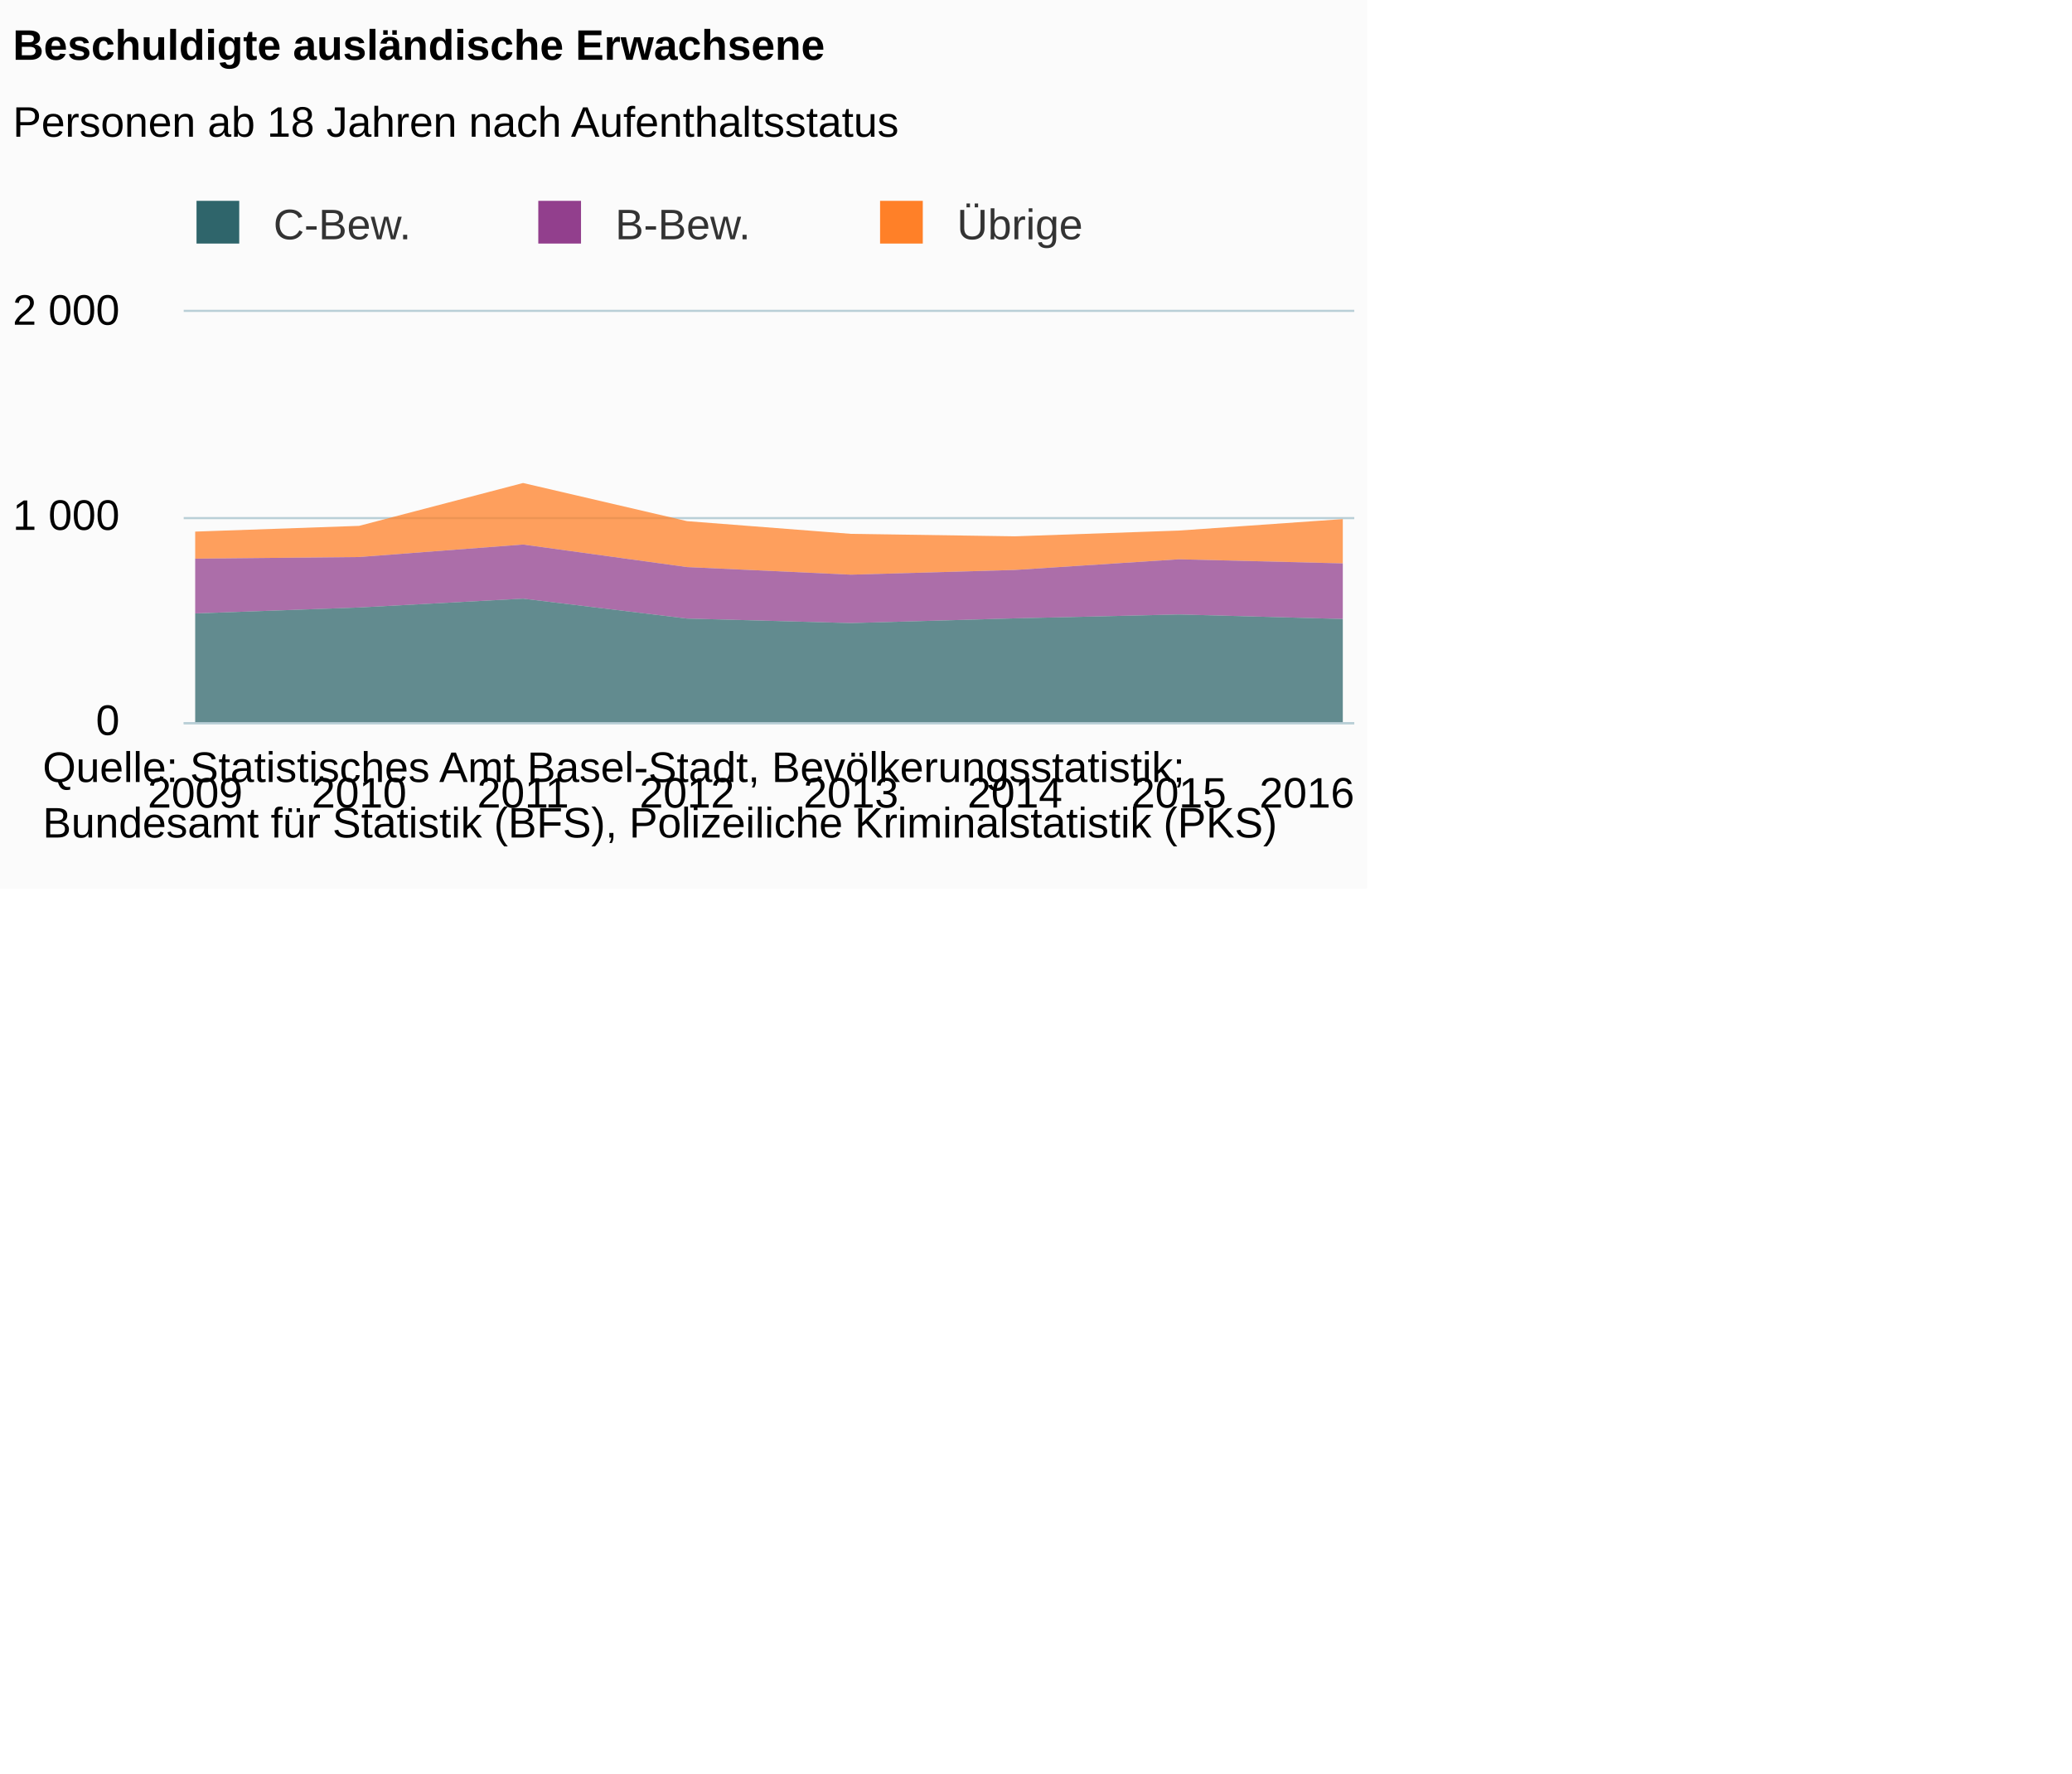
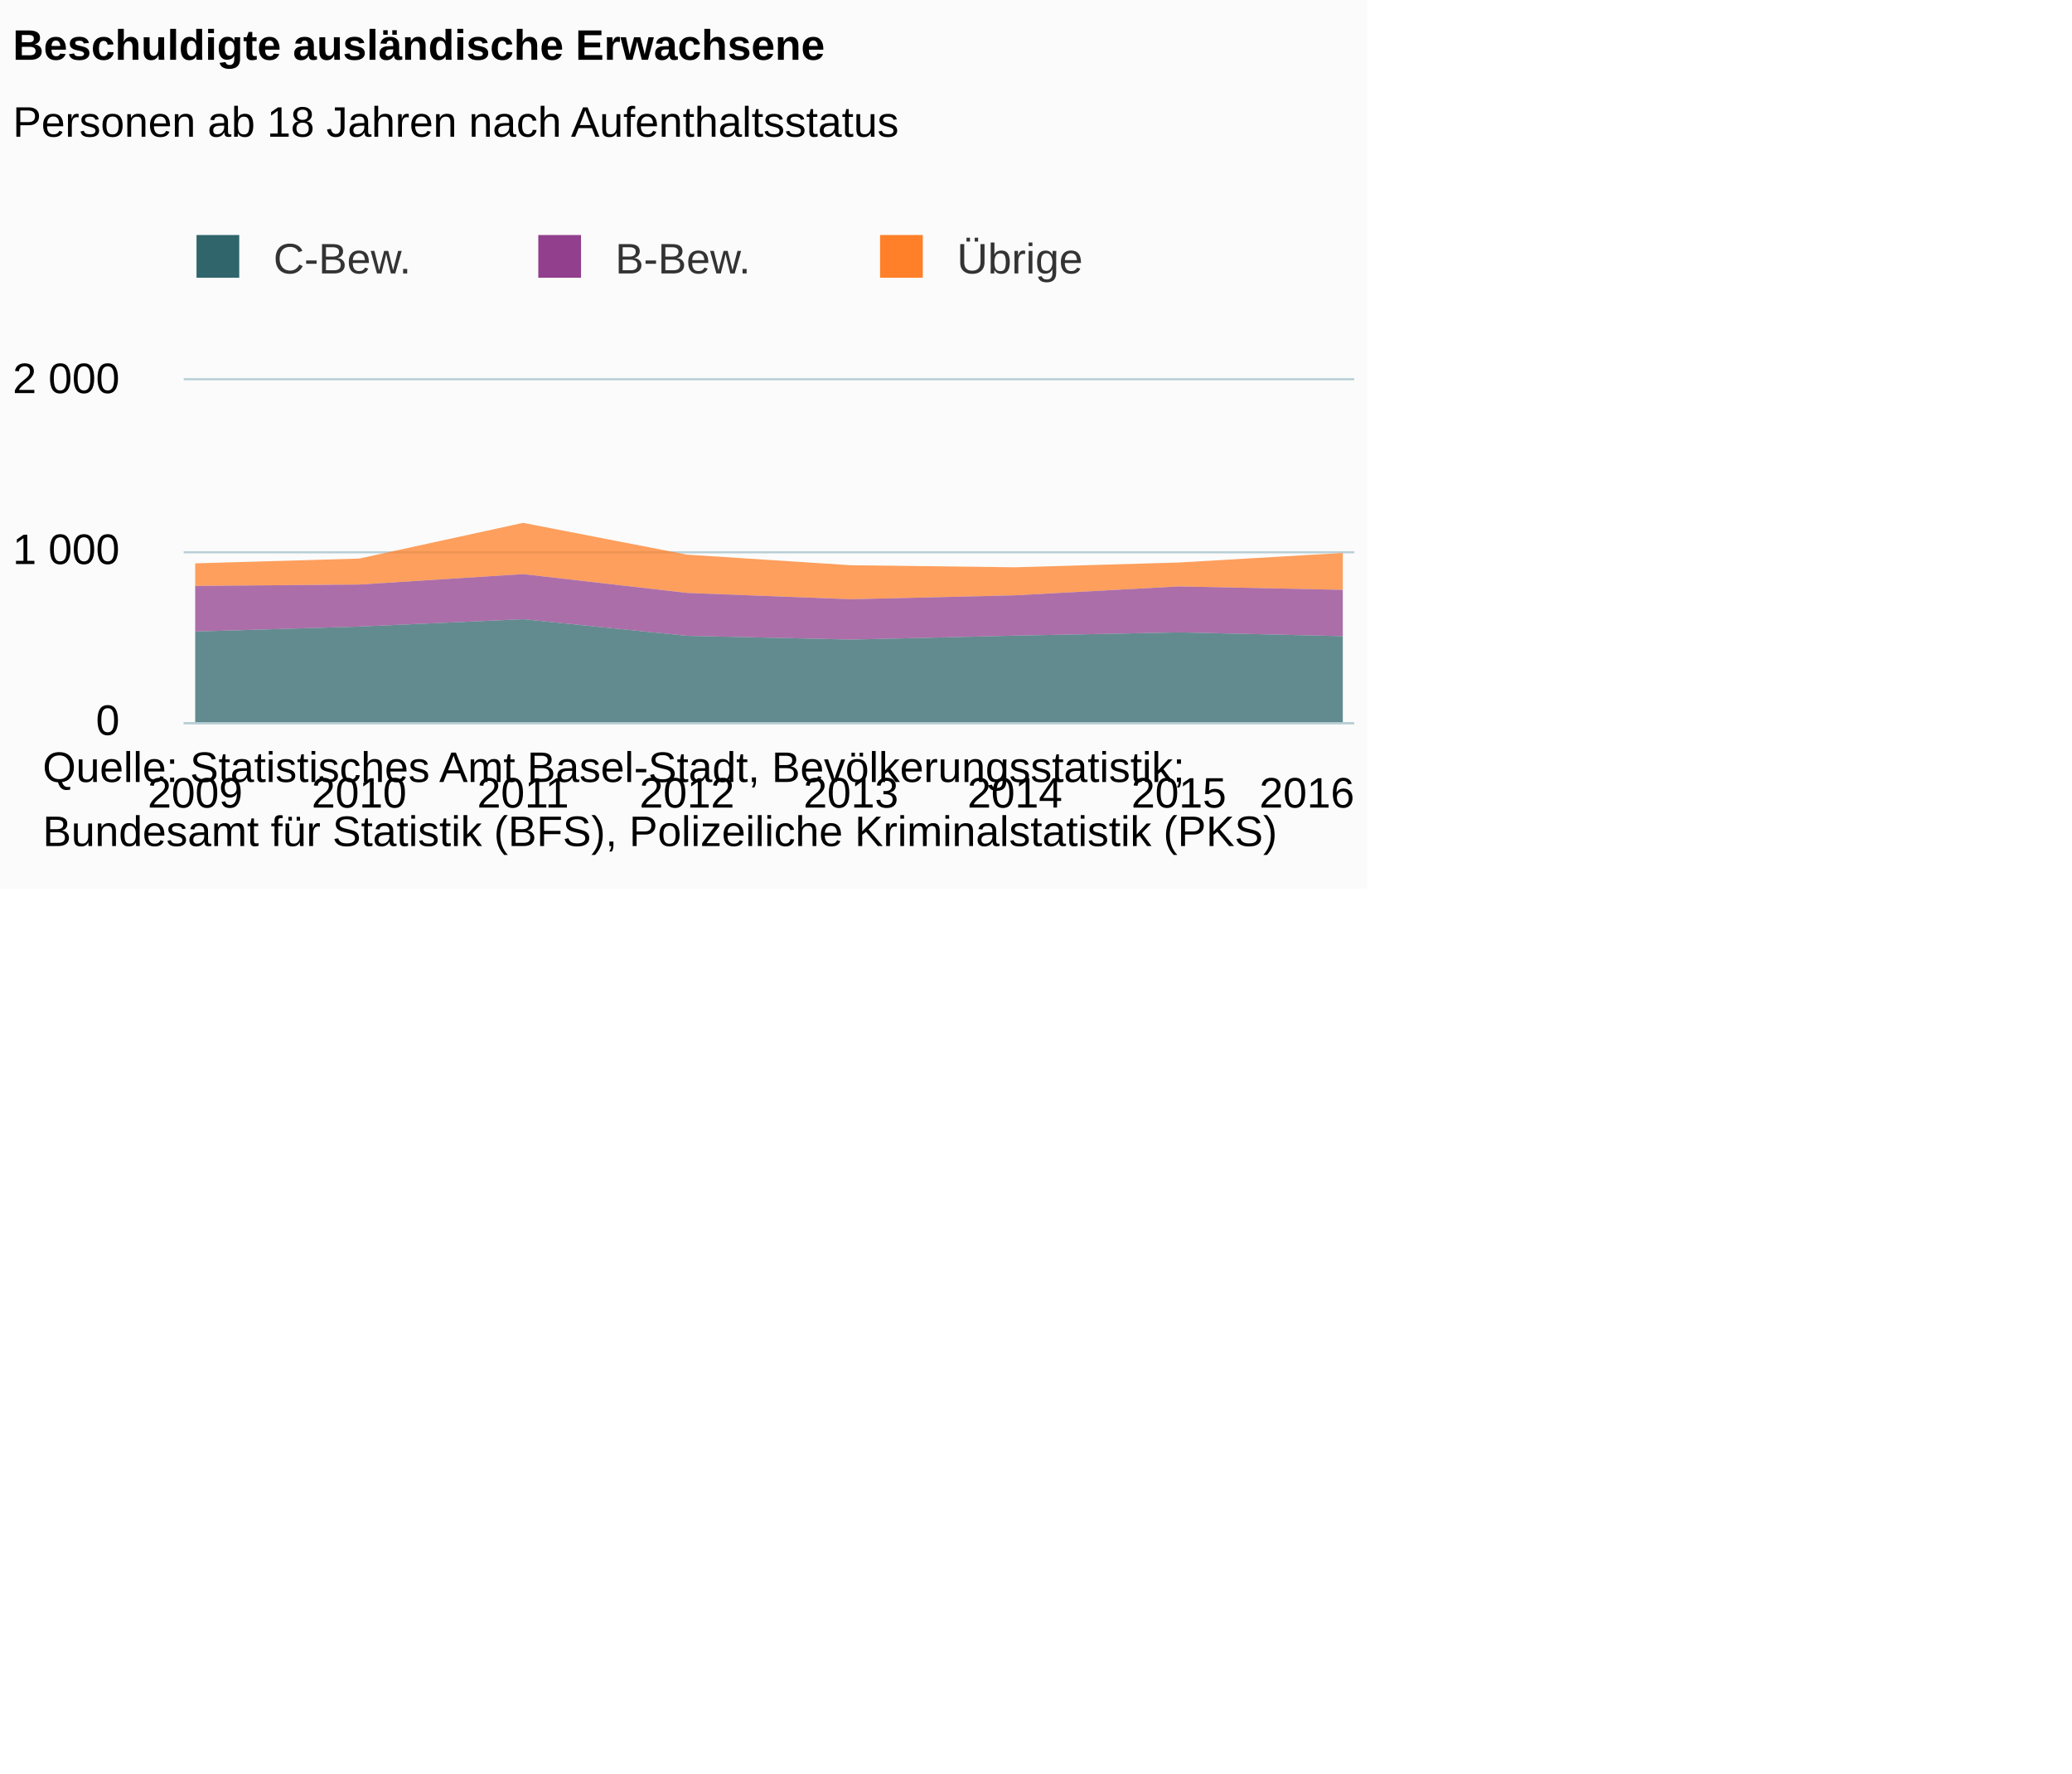
<svg xmlns="http://www.w3.org/2000/svg" version="1.1" class="highcharts-root" style="font-family:Arial;font-size:12px;" viewBox="0 0 485 415">
  <defs>
-     <clipPath id="highcharts-cxv3oi3-6">
-       <rect x="0" y="0" width="274" height="96" fill="none" />
+     <clipPath id="highcharts-7zxxti2-6">
+       <rect x="0" y="0" width="274" height="80" fill="none" />
    </clipPath>
-     <clipPath id="highcharts-cxv3oi3-7">
-       <rect x="0" y="0" width="274" height="96" fill="none" />
+     <clipPath id="highcharts-7zxxti2-7">
+       <rect x="0" y="0" width="274" height="80" fill="none" />
    </clipPath>
  </defs>
  <rect fill="#fbfbfb" class="highcharts-background" x="0" y="0" width="320" height="208" rx="0" ry="0" />
-   <rect fill="none" class="highcharts-plot-background" x="43" y="73" width="274" height="96" />
+   <rect fill="none" class="highcharts-plot-background" x="43" y="89" width="274" height="80" />
  <g class="highcharts-pane-group" />
  <g class="highcharts-grid highcharts-xaxis-grid ">
-     <path fill="none" class="highcharts-grid-line" d="M 45.5 73 L 45.5 169" opacity="1" />
-     <path fill="none" class="highcharts-grid-line" d="M 83.5 73 L 83.5 169" opacity="1" />
-     <path fill="none" class="highcharts-grid-line" d="M 121.5 73 L 121.5 169" opacity="1" />
-     <path fill="none" class="highcharts-grid-line" d="M 160.5 73 L 160.5 169" opacity="1" />
-     <path fill="none" class="highcharts-grid-line" d="M 198.5 73 L 198.5 169" opacity="1" />
-     <path fill="none" class="highcharts-grid-line" d="M 237.5 73 L 237.5 169" opacity="1" />
-     <path fill="none" class="highcharts-grid-line" d="M 275.5 73 L 275.5 169" opacity="1" />
-     <path fill="none" class="highcharts-grid-line" d="M 313.5 73 L 313.5 169" opacity="1" />
+     <path fill="none" class="highcharts-grid-line" d="M 45.5 89 L 45.5 169" opacity="1" />
+     <path fill="none" class="highcharts-grid-line" d="M 83.5 89 L 83.5 169" opacity="1" />
+     <path fill="none" class="highcharts-grid-line" d="M 121.5 89 L 121.5 169" opacity="1" />
+     <path fill="none" class="highcharts-grid-line" d="M 160.5 89 L 160.5 169" opacity="1" />
+     <path fill="none" class="highcharts-grid-line" d="M 198.5 89 L 198.5 169" opacity="1" />
+     <path fill="none" class="highcharts-grid-line" d="M 237.5 89 L 237.5 169" opacity="1" />
+     <path fill="none" class="highcharts-grid-line" d="M 275.5 89 L 275.5 169" opacity="1" />
+     <path fill="none" class="highcharts-grid-line" d="M 313.5 89 L 313.5 169" opacity="1" />
  </g>
  <g class="highcharts-grid highcharts-yaxis-grid ">
    <path fill="none" stroke="#B9CFD7" stroke-width="0.5" class="highcharts-grid-line" d="M 43 169.25 L 317 169.25" opacity="1" />
-     <path fill="none" stroke="#B9CFD7" stroke-width="0.5" class="highcharts-grid-line" d="M 43 121.25 L 317 121.25" opacity="1" />
-     <path fill="none" stroke="#B9CFD7" stroke-width="0.5" class="highcharts-grid-line" d="M 43 72.75 L 317 72.75" opacity="1" />
+     <path fill="none" stroke="#B9CFD7" stroke-width="0.5" class="highcharts-grid-line" d="M 43 129.25 L 317 129.25" opacity="1" />
+     <path fill="none" stroke="#B9CFD7" stroke-width="0.5" class="highcharts-grid-line" d="M 43 88.75 L 317 88.75" opacity="1" />
  </g>
-   <rect fill="none" class="highcharts-plot-border" x="43" y="73" width="274" height="96" />
+   <rect fill="none" class="highcharts-plot-border" x="43" y="89" width="274" height="80" />
  <g class="highcharts-axis highcharts-xaxis ">
    <path fill="none" class="highcharts-axis-line" stroke="#B9CFD7" stroke-width="0.5" d="M 43 169.25 L 317 169.25" />
  </g>
  <g class="highcharts-axis highcharts-yaxis ">
-     <path fill="none" class="highcharts-axis-line" d="M 43 73 L 43 169" />
+     <path fill="none" class="highcharts-axis-line" d="M 43 89 L 43 169" />
  </g>
  <g class="highcharts-series-group">
-     <g class="highcharts-series highcharts-series-0 highcharts-area-series " transform="translate(43,73) scale(1 1)" clip-path="url(#highcharts-cxv3oi3-7)">
-       <path fill="rgb(255,128,40)" fill-opacity="0.75" d="M 2.686 51.408 L 41.062 50.064 L 79.437 40.032 L 117.812 48.96 L 156.188 51.936 L 194.563 52.512 L 232.938 51.168 L 271.314 48.48 L 271.314 58.848 L 232.938 57.888 L 194.563 60.384 L 156.188 61.488 L 117.812 59.712 L 79.437 54.432 L 41.062 57.36 L 2.686 57.744" class="highcharts-area" />
-       <path fill="none" d="M 2.686 51.408 L 41.062 50.064 L 79.437 40.032 L 117.812 48.96 L 156.188 51.936 L 194.563 52.512 L 232.938 51.168 L 271.314 48.48" class="highcharts-graph" stroke-linejoin="round" stroke-linecap="round" />
+     <g class="highcharts-series highcharts-series-0 highcharts-area-series " transform="translate(43,89) scale(1 1)" clip-path="url(#highcharts-7zxxti2-7)">
+       <path fill="rgb(255,128,40)" fill-opacity="0.75" d="M 2.686 42.84 L 41.062 41.72 L 79.437 33.36 L 117.812 40.8 L 156.188 43.28 L 194.563 43.76 L 232.938 42.64 L 271.314 40.4 L 271.314 49.04 L 232.938 48.24 L 194.563 50.32 L 156.188 51.24 L 117.812 49.76 L 79.437 45.36 L 41.062 47.8 L 2.686 48.12" class="highcharts-area" />
+       <path fill="none" d="M 2.686 42.84 L 41.062 41.72 L 79.437 33.36 L 117.812 40.8 L 156.188 43.28 L 194.563 43.76 L 232.938 42.64 L 271.314 40.4" class="highcharts-graph" stroke-linejoin="round" stroke-linecap="round" />
    </g>
-     <g class="highcharts-markers highcharts-series-0 highcharts-area-series " transform="translate(43,73) scale(1 1)" clip-path="none" />
-     <g class="highcharts-series highcharts-series-1 highcharts-area-series " transform="translate(43,73) scale(1 1)" clip-path="url(#highcharts-cxv3oi3-7)">
-       <path fill="rgb(146,63,141)" fill-opacity="0.75" d="M 2.686 57.744 L 41.062 57.36 L 79.437 54.432 L 117.812 59.712 L 156.188 61.488 L 194.563 60.384 L 232.938 57.888 L 271.314 58.848 L 271.314 71.856 L 232.938 70.8 L 194.563 71.712 L 156.188 72.816 L 117.812 71.76 L 79.437 67.104 L 41.062 69.168 L 2.686 70.56" class="highcharts-area" />
-       <path fill="none" d="M 2.686 57.744 L 41.062 57.36 L 79.437 54.432 L 117.812 59.712 L 156.188 61.488 L 194.563 60.384 L 232.938 57.888 L 271.314 58.848" class="highcharts-graph" stroke-linejoin="round" stroke-linecap="round" />
+     <g class="highcharts-markers highcharts-series-0 highcharts-area-series " transform="translate(43,89) scale(1 1)" clip-path="none" />
+     <g class="highcharts-series highcharts-series-1 highcharts-area-series " transform="translate(43,89) scale(1 1)" clip-path="url(#highcharts-7zxxti2-7)">
+       <path fill="rgb(146,63,141)" fill-opacity="0.75" d="M 2.686 48.12 L 41.062 47.8 L 79.437 45.36 L 117.812 49.76 L 156.188 51.24 L 194.563 50.32 L 232.938 48.24 L 271.314 49.04 L 271.314 59.88 L 232.938 59 L 194.563 59.76 L 156.188 60.68 L 117.812 59.8 L 79.437 55.92 L 41.062 57.64 L 2.686 58.8" class="highcharts-area" />
+       <path fill="none" d="M 2.686 48.12 L 41.062 47.8 L 79.437 45.36 L 117.812 49.76 L 156.188 51.24 L 194.563 50.32 L 232.938 48.24 L 271.314 49.04" class="highcharts-graph" stroke-linejoin="round" stroke-linecap="round" />
    </g>
-     <g class="highcharts-markers highcharts-series-1 highcharts-area-series " transform="translate(43,73) scale(1 1)" clip-path="none" />
-     <g class="highcharts-series highcharts-series-2 highcharts-area-series " transform="translate(43,73) scale(1 1)" clip-path="url(#highcharts-cxv3oi3-7)">
-       <path fill="rgb(47,101,107)" fill-opacity="0.75" d="M 2.686 70.56 L 41.062 69.168 L 79.437 67.104 L 117.812 71.76 L 156.188 72.816 L 194.563 71.712 L 232.938 70.8 L 271.314 71.856 L 271.314 96 L 232.938 96 L 194.563 96 L 156.188 96 L 117.812 96 L 79.437 96 L 41.062 96 L 2.686 96" class="highcharts-area" />
-       <path fill="none" d="M 2.686 70.56 L 41.062 69.168 L 79.437 67.104 L 117.812 71.76 L 156.188 72.816 L 194.563 71.712 L 232.938 70.8 L 271.314 71.856" class="highcharts-graph" stroke-linejoin="round" stroke-linecap="round" />
+     <g class="highcharts-markers highcharts-series-1 highcharts-area-series " transform="translate(43,89) scale(1 1)" clip-path="none" />
+     <g class="highcharts-series highcharts-series-2 highcharts-area-series " transform="translate(43,89) scale(1 1)" clip-path="url(#highcharts-7zxxti2-7)">
+       <path fill="rgb(47,101,107)" fill-opacity="0.75" d="M 2.686 58.8 L 41.062 57.64 L 79.437 55.92 L 117.812 59.8 L 156.188 60.68 L 194.563 59.76 L 232.938 59 L 271.314 59.88 L 271.314 80 L 232.938 80 L 194.563 80 L 156.188 80 L 117.812 80 L 79.437 80 L 41.062 80 L 2.686 80" class="highcharts-area" />
+       <path fill="none" d="M 2.686 58.8 L 41.062 57.64 L 79.437 55.92 L 117.812 59.8 L 156.188 60.68 L 194.563 59.76 L 232.938 59 L 271.314 59.88" class="highcharts-graph" stroke-linejoin="round" stroke-linecap="round" />
    </g>
-     <g class="highcharts-markers highcharts-series-2 highcharts-area-series " transform="translate(43,73) scale(1 1)" clip-path="none" />
+     <g class="highcharts-markers highcharts-series-2 highcharts-area-series " transform="translate(43,89) scale(1 1)" clip-path="none" />
  </g>
  <text x="3" text-anchor="start" class="highcharts-title" style="color:#000000;font-size:10px;font-weight:bold;fill:#000000;" y="14">
    <tspan>Beschuldigte ausländische Erwachsene</tspan>
  </text>
  <text x="3" text-anchor="start" class="highcharts-subtitle" style="color:#000000;font-size:10px;font-weight:normal;font-family:Arial;fill:#000000;" y="32">
    <tspan>Personen ab 18 Jahren nach Aufenthaltsstatus</tspan>
  </text>
-   <g class="highcharts-legend" transform="translate(43,48)">
-     <rect fill="none" class="highcharts-legend-box" rx="0" ry="0" x="0" y="0" width="220" height="13" visibility="visible" />
+   <g class="highcharts-legend" transform="translate(35,48)">
+     <rect fill="none" class="highcharts-legend-box" rx="0" ry="0" x="0" y="0" width="236" height="29" visibility="visible" />
    <g>
      <g>
-         <g class="highcharts-legend-item highcharts-area-series highcharts-color-undefined highcharts-series-2" transform="translate(0,-5)">
+         <g class="highcharts-legend-item highcharts-area-series highcharts-color-undefined highcharts-series-2" transform="translate(8,3)">
          <text x="21" style="color:#333333;font-size:10px;font-weight:normal;cursor:pointer;fill:#333333;" text-anchor="start" y="13">
            <tspan>C-Bew.</tspan>
          </text>
          <rect x="3" y="4" width="10" height="10" fill="#2F656B" class="highcharts-point" />
        </g>
-         <g class="highcharts-legend-item highcharts-area-series highcharts-color-undefined highcharts-series-1" transform="translate(80,-5)">
+         <g class="highcharts-legend-item highcharts-area-series highcharts-color-undefined highcharts-series-1" transform="translate(88,3)">
          <text x="21" y="13" style="color:#333333;font-size:10px;font-weight:normal;cursor:pointer;fill:#333333;" text-anchor="start">
            <tspan>B-Bew.</tspan>
          </text>
          <rect x="3" y="4" width="10" height="10" fill="#923F8D" class="highcharts-point" />
        </g>
-         <g class="highcharts-legend-item highcharts-area-series highcharts-color-undefined highcharts-series-0" transform="translate(160,-5)">
+         <g class="highcharts-legend-item highcharts-area-series highcharts-color-undefined highcharts-series-0" transform="translate(168,3)">
          <text x="21" y="13" style="color:#333333;font-size:10px;font-weight:normal;cursor:pointer;fill:#333333;" text-anchor="start">
            <tspan>Übrige</tspan>
          </text>
          <rect x="3" y="4" width="10" height="10" fill="#FF8028" class="highcharts-point" />
        </g>
      </g>
    </g>
  </g>
  <g class="highcharts-axis-labels highcharts-xaxis-labels ">
    <text x="45.686" style="color:#000000;cursor:default;font-size:10;fill:#000000;" text-anchor="middle" transform="translate(0,0)" y="189" opacity="1">2009</text>
    <text x="84.062" style="color:#000000;cursor:default;font-size:10;fill:#000000;" text-anchor="middle" transform="translate(0,0)" y="189" opacity="1">2010</text>
    <text x="122.437" style="color:#000000;cursor:default;font-size:10;fill:#000000;" text-anchor="middle" transform="translate(0,0)" y="189" opacity="1">2011</text>
    <text x="160.812" style="color:#000000;cursor:default;font-size:10;fill:#000000;" text-anchor="middle" transform="translate(0,0)" y="189" opacity="1">2012</text>
    <text x="199.188" style="color:#000000;cursor:default;font-size:10;fill:#000000;" text-anchor="middle" transform="translate(0,0)" y="189" opacity="1">2013</text>
    <text x="237.563" style="color:#000000;cursor:default;font-size:10;fill:#000000;" text-anchor="middle" transform="translate(0,0)" y="189" opacity="1">2014</text>
    <text x="275.938" style="color:#000000;cursor:default;font-size:10;fill:#000000;" text-anchor="middle" transform="translate(0,0)" y="189" opacity="1">2015</text>
    <text x="305.906" style="color:#000000;cursor:default;font-size:10;fill:#000000;" text-anchor="middle" transform="translate(0,0)" y="189" opacity="1">2016</text>
  </g>
  <g class="highcharts-axis-labels highcharts-yaxis-labels ">
    <text x="28" style="color:#000000;cursor:default;font-size:10;fill:#000000;" text-anchor="end" transform="translate(0,0)" y="172" opacity="1">0</text>
-     <text x="28" style="color:#000000;cursor:default;font-size:10;fill:#000000;" text-anchor="end" transform="translate(0,0)" y="124" opacity="1">
+     <text x="28" style="color:#000000;cursor:default;font-size:10;fill:#000000;" text-anchor="end" transform="translate(0,0)" y="132" opacity="1">
      <tspan>1 000</tspan>
    </text>
-     <text x="28" style="color:#000000;cursor:default;font-size:10;fill:#000000;" text-anchor="end" transform="translate(0,0)" y="76" opacity="1">
+     <text x="28" style="color:#000000;cursor:default;font-size:10;fill:#000000;" text-anchor="end" transform="translate(0,0)" y="92" opacity="1">
      <tspan>2 000</tspan>
    </text>
  </g>
-   <text x="10" class="highcharts-credits" text-anchor="start" style="cursor:default;color:#000000;font-size:10px;fill:#000000;" y="183">
+   <text x="10" class="highcharts-credits" text-anchor="start" style="cursor:default;color:#000000;font-size:10;fill:#000000;" y="183">
    <tspan>Quelle: Statistisches Amt Basel-Stadt, Bevölkerungsstatistik;</tspan>
-     <tspan x="10" dy="13">Bundesamt für Statistik (BFS), Polizeiliche Kriminalstatistik (PKS)</tspan>
+     <tspan x="10" dy="15">Bundesamt für Statistik (BFS), Polizeiliche Kriminalstatistik (PKS)</tspan>
  </text>
</svg>
